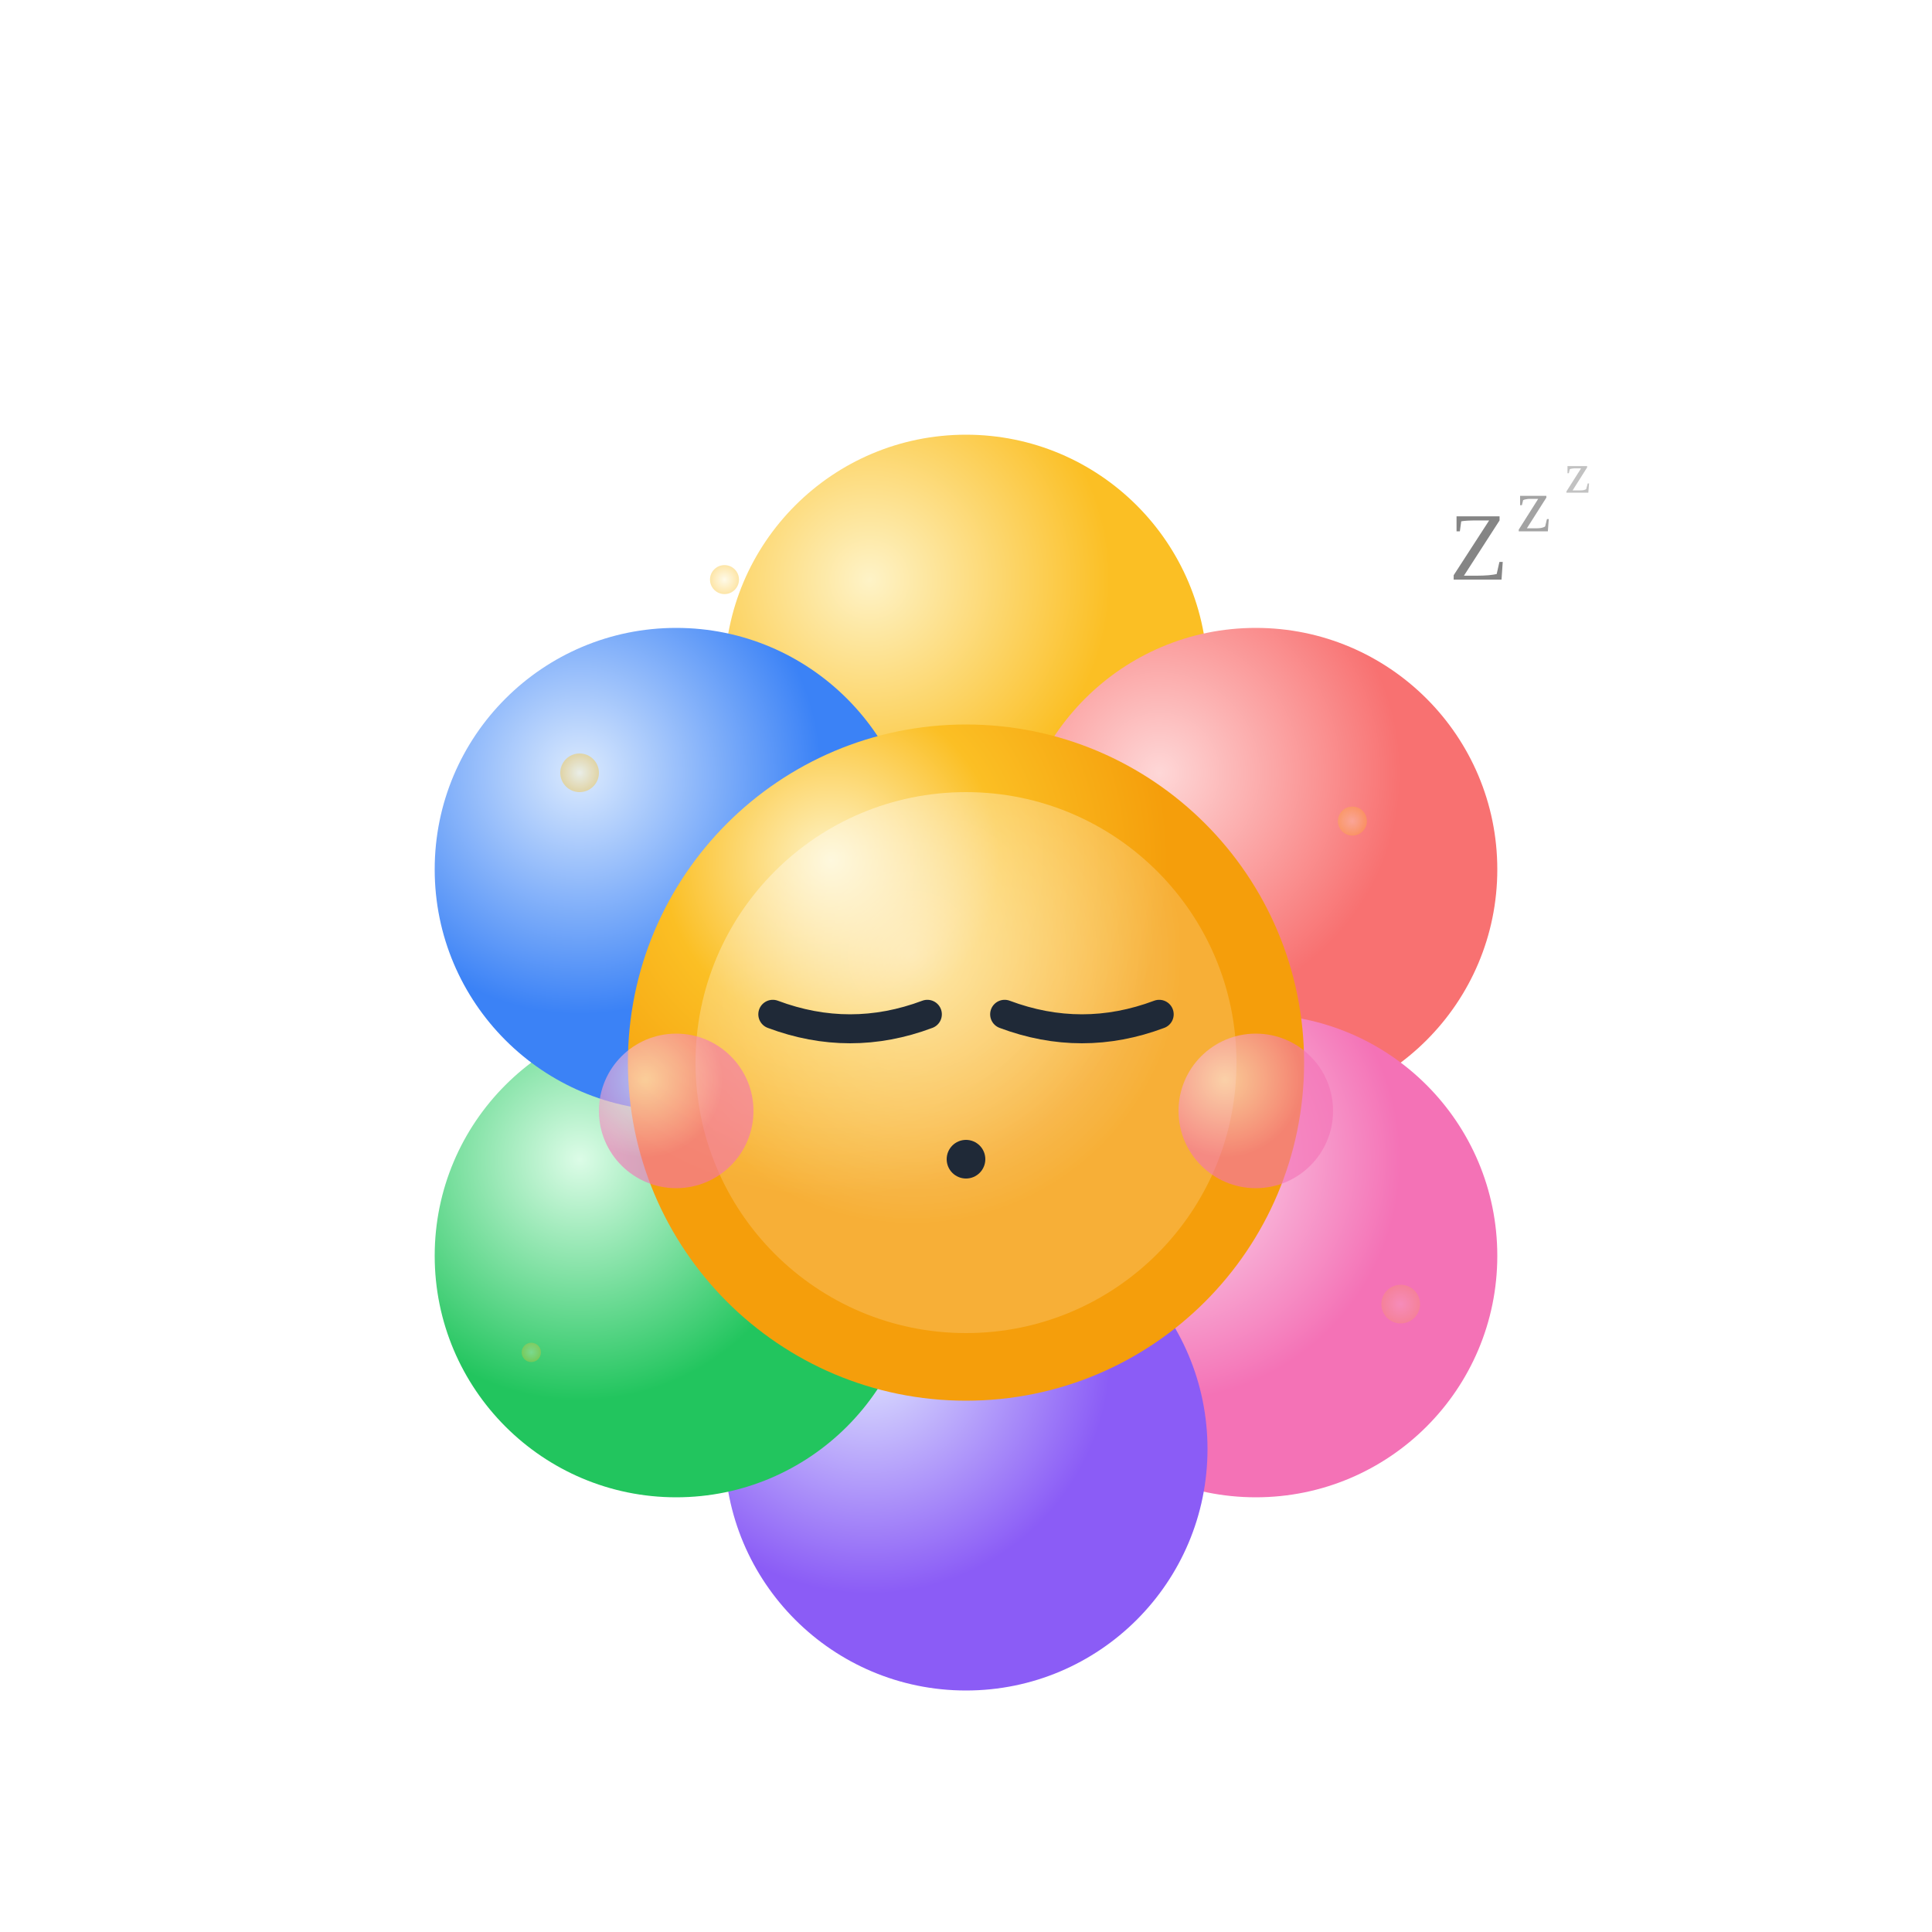
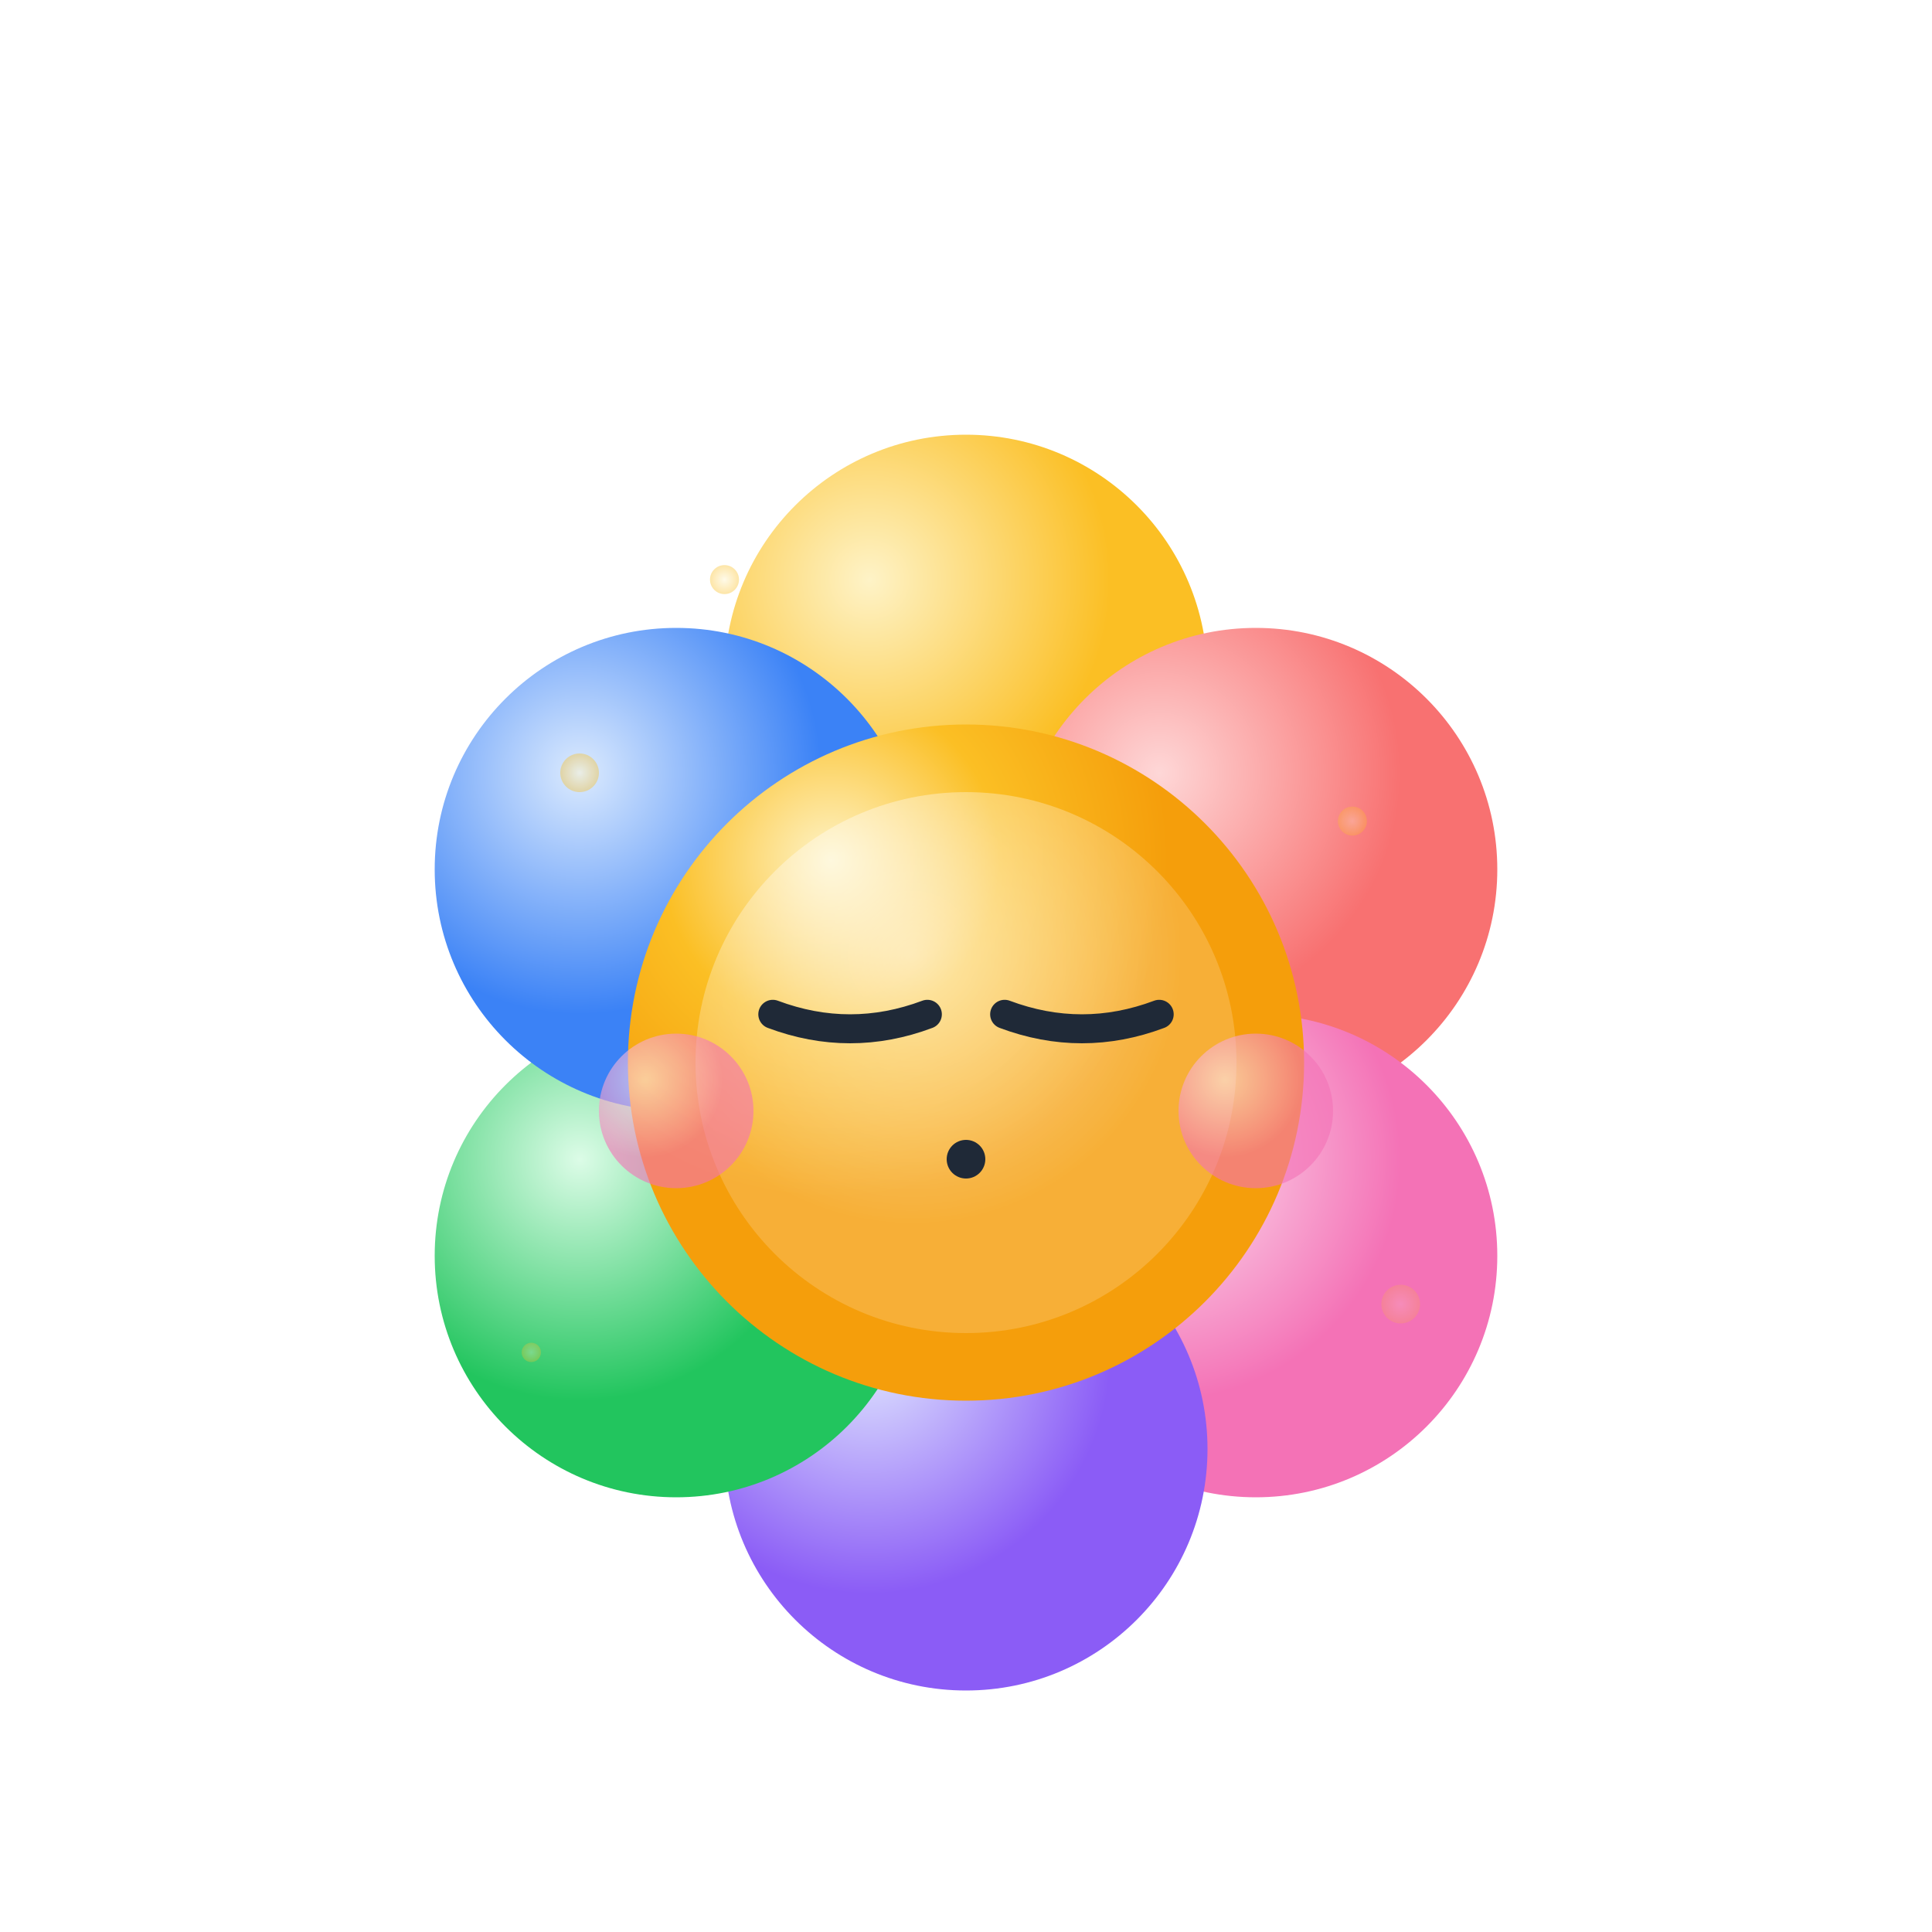
<svg xmlns="http://www.w3.org/2000/svg" viewBox="0 0 200 200">
  <g transform="rotate(0 100 110)">
    <animateTransform attributeName="transform" type="rotate" from="0 100 110" to="360 100 110" dur="20s" repeatCount="indefinite" />
    <circle cx="100" cy="70" r="25" fill="url(#bloomiPetal1)" />
    <circle cx="130" cy="90" r="25" fill="url(#bloomiPetal2)" />
    <circle cx="130" cy="130" r="25" fill="url(#bloomiPetal3)" />
    <circle cx="100" cy="150" r="25" fill="url(#bloomiPetal4)" />
    <circle cx="70" cy="130" r="25" fill="url(#bloomiPetal5)" />
    <circle cx="70" cy="90" r="25" fill="url(#bloomiPetal6)" />
  </g>
  <g transform="rotate(0 100 110)">
    <animateTransform attributeName="transform" type="rotate" from="0 100 110" to="-360 100 110" dur="30s" repeatCount="indefinite" />
    <circle cx="60" cy="80" r="2" fill="url(#bloomiPollen)" opacity="0.4" />
    <circle cx="140" cy="85" r="1.5" fill="url(#bloomiPollen)" opacity="0.3" />
    <circle cx="55" cy="140" r="1" fill="url(#bloomiPollen)" opacity="0.3" />
    <circle cx="145" cy="135" r="2" fill="url(#bloomiPollen)" opacity="0.2" />
    <circle cx="75" cy="60" r="1.5" fill="url(#bloomiPollen)" opacity="0.4" />
  </g>
  <circle cx="100" cy="110" r="35" fill="url(#bloomiCenter)" />
  <circle cx="100" cy="110" r="28" fill="url(#bloomiCenterHighlight)" opacity="0.6" />
  <path d="M 80 105 Q 88 108 96 105" stroke="#1f2937" stroke-width="3" fill="none" stroke-linecap="round" />
  <path d="M 104 105 Q 112 108 120 105" stroke="#1f2937" stroke-width="3" fill="none" stroke-linecap="round" />
  <circle cx="100" cy="120" r="2" fill="#1f2937" />
  <circle cx="70" cy="115" r="8" fill="url(#bloomiBlush)" opacity="0.6" />
  <circle cx="130" cy="115" r="8" fill="url(#bloomiBlush)" opacity="0.6" />
-   <text x="150" y="60" font-size="10" fill="#666" opacity="0.8">Z</text>
-   <text x="157" y="55" font-size="8" fill="#666" opacity="0.6">z</text>
-   <text x="162" y="51" font-size="6" fill="#666" opacity="0.4">z</text>
  <defs>
    <radialGradient id="bloomiPetal1" cx="0.3" cy="0.3">
      <stop offset="0%" stop-color="#fef3c7" />
      <stop offset="100%" stop-color="#fbbf24" />
    </radialGradient>
    <radialGradient id="bloomiPetal2" cx="0.3" cy="0.3">
      <stop offset="0%" stop-color="#fed7d7" />
      <stop offset="100%" stop-color="#f87171" />
    </radialGradient>
    <radialGradient id="bloomiPetal3" cx="0.3" cy="0.3">
      <stop offset="0%" stop-color="#fce7f3" />
      <stop offset="100%" stop-color="#f472b6" />
    </radialGradient>
    <radialGradient id="bloomiPetal4" cx="0.3" cy="0.3">
      <stop offset="0%" stop-color="#e0e7ff" />
      <stop offset="100%" stop-color="#8b5cf6" />
    </radialGradient>
    <radialGradient id="bloomiPetal5" cx="0.3" cy="0.3">
      <stop offset="0%" stop-color="#dcfce7" />
      <stop offset="100%" stop-color="#22c55e" />
    </radialGradient>
    <radialGradient id="bloomiPetal6" cx="0.3" cy="0.3">
      <stop offset="0%" stop-color="#dbeafe" />
      <stop offset="100%" stop-color="#3b82f6" />
    </radialGradient>
    <radialGradient id="bloomiCenter" cx="0.3" cy="0.2">
      <stop offset="0%" stop-color="#fef3c7" />
      <stop offset="50%" stop-color="#fbbf24" />
      <stop offset="100%" stop-color="#f59e0b" />
    </radialGradient>
    <radialGradient id="bloomiCenterHighlight" cx="0.4" cy="0.3">
      <stop offset="0%" stop-color="#ffffff" />
      <stop offset="100%" stop-color="rgba(255,255,255,0.3)" />
    </radialGradient>
    <radialGradient id="bloomiBlush" cx="0.3" cy="0.3">
      <stop offset="0%" stop-color="#fce7f3" />
      <stop offset="100%" stop-color="#f472b6" />
    </radialGradient>
    <radialGradient id="bloomiPollen" cx="0.5" cy="0.5">
      <stop offset="0%" stop-color="#fef3c7" />
      <stop offset="100%" stop-color="#fbbf24" />
    </radialGradient>
  </defs>
</svg>
